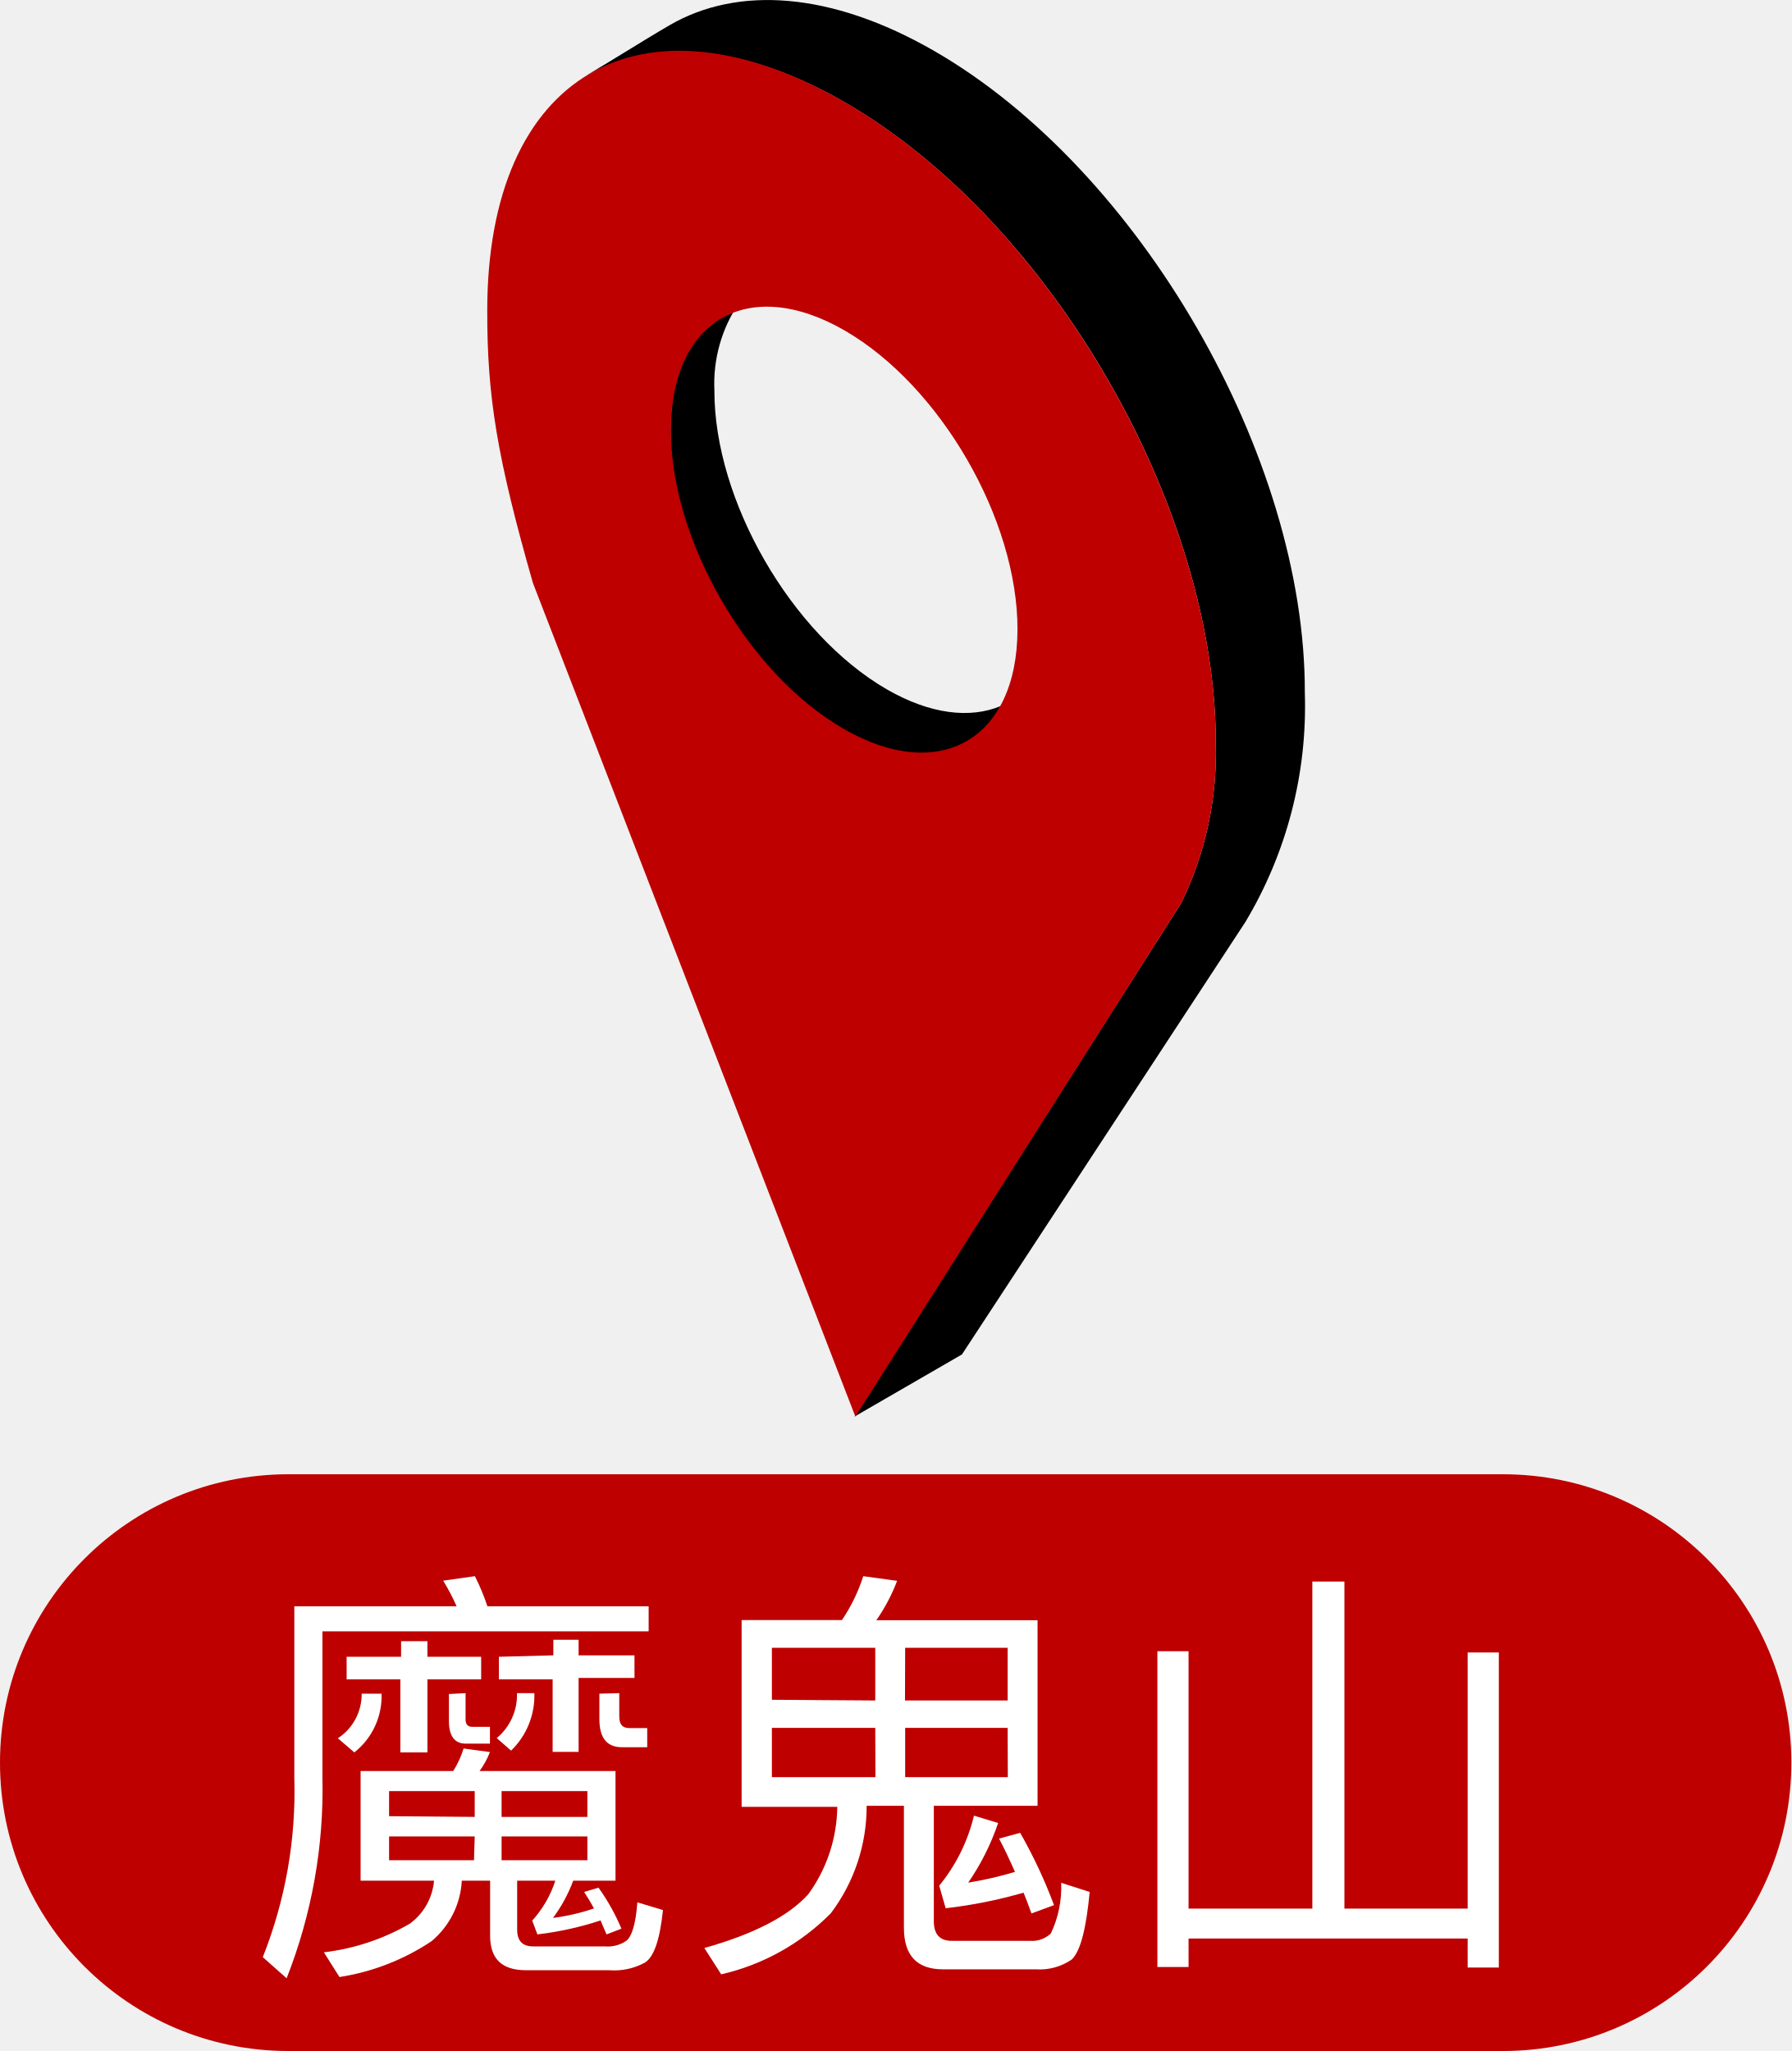
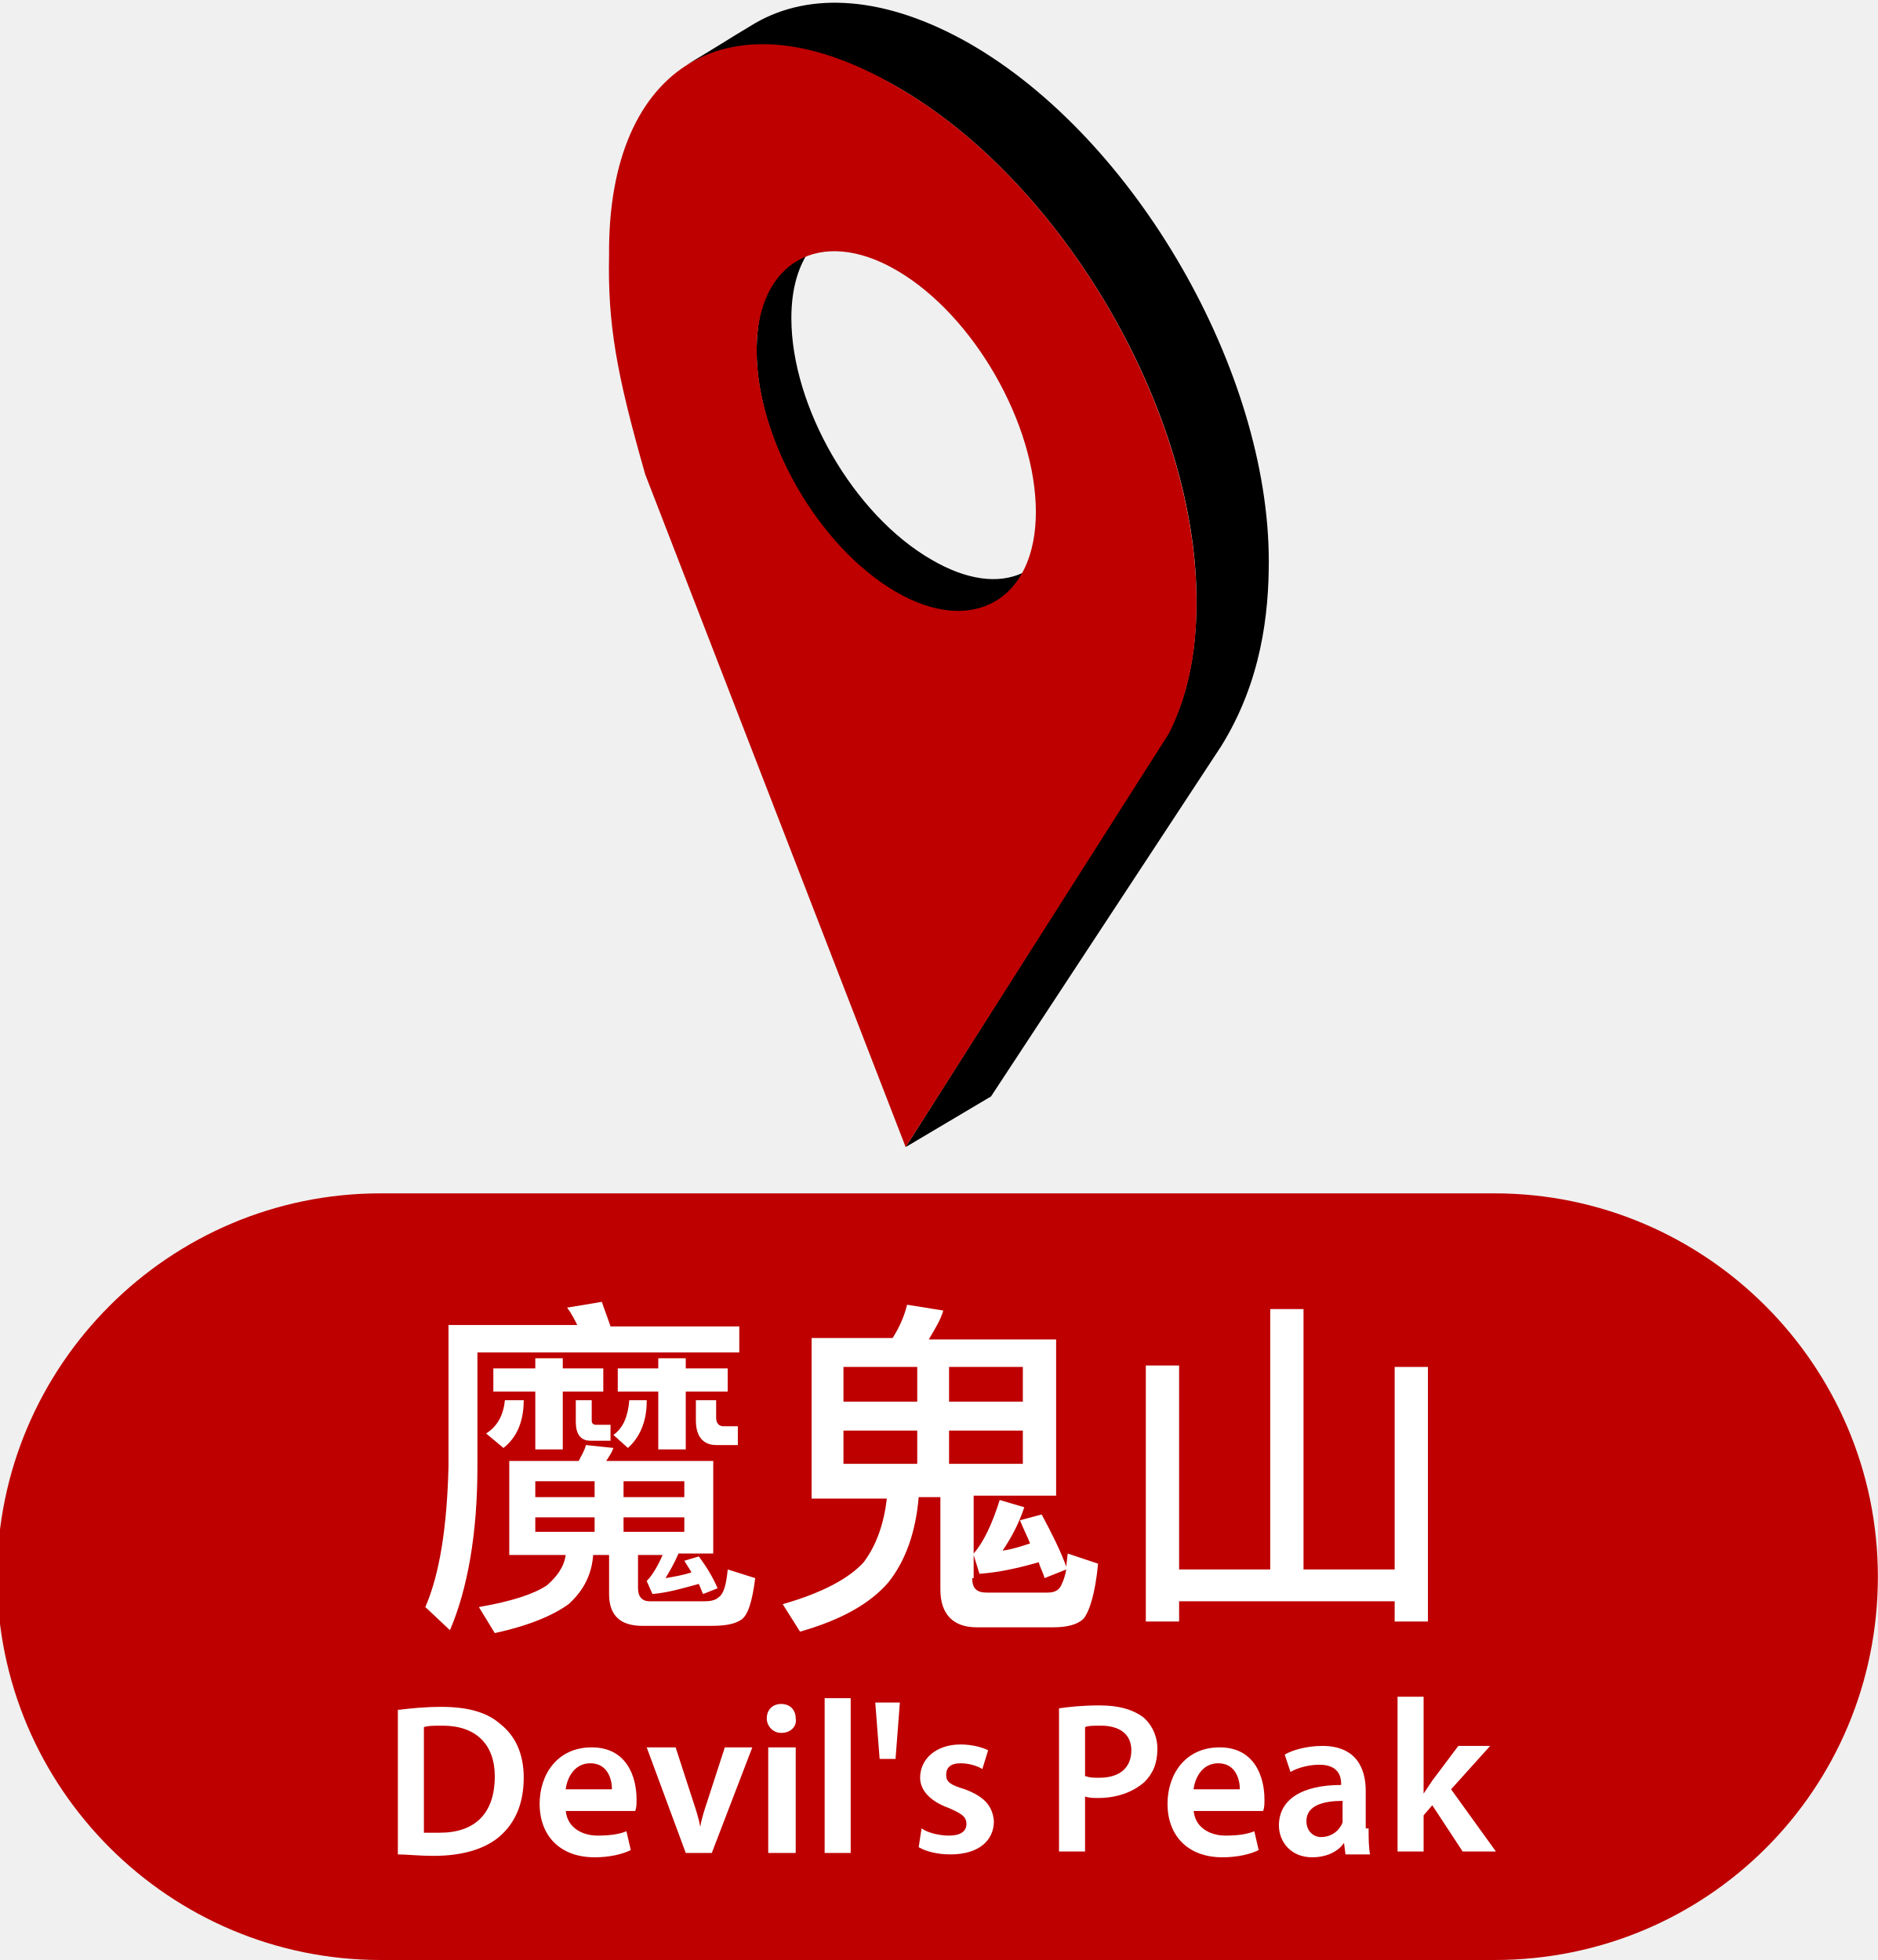
- <svg xmlns="http://www.w3.org/2000/svg" width="100" height="114.51" viewBox="0 0 100 114.51">
-   <g id="Layer_2" data-name="Layer 2">
-     <g id="Pointer">
-       <g>
-         <rect y="82.31" width="100" height="32.2" rx="16.1" style="fill: #be0000" />
-         <g>
-           <path d="M27.21,89.68h9v1.4H18v8.14a28.81,28.81,0,0,1-2,11.23l-1.33-1.18a25.06,25.06,0,0,0,1.76-10V89.68h9.06a12.71,12.71,0,0,0-.75-1.43L26.51,88C26.75,88.47,27,89.05,27.21,89.68Zm-1.91,9.2a5.23,5.23,0,0,0,.58-1.26l1.47.2a4.57,4.57,0,0,1-.58,1.06h7.59V105H32a8.37,8.37,0,0,1-1.13,2.08,11.61,11.61,0,0,0,2.29-.53c-.19-.34-.36-.63-.55-.92l.8-.24a11.77,11.77,0,0,1,1.28,2.29l-.83.32c-.12-.29-.24-.53-.33-.78A18.15,18.15,0,0,1,30,108l-.29-.77A6.11,6.11,0,0,0,31,105H28.87v2.73c0,.63.29.94.9.94h4a1.83,1.83,0,0,0,1.19-.31c.31-.24.53-.94.62-2.15l1.43.43c-.17,1.6-.48,2.59-1,2.93a3.57,3.57,0,0,1-2,.43H29.36c-1.36,0-2-.65-2-1.93V105H25.78a4.73,4.73,0,0,1-1.69,3.38,12.76,12.76,0,0,1-5.14,2L18.08,109a12.45,12.45,0,0,0,4.8-1.6A3.33,3.33,0,0,0,24.23,105h-4.1V98.88Zm-4-4.32a4,4,0,0,1-1.52,3.28l-.92-.79a2.93,2.93,0,0,0,1.33-2.49Zm1.09-2.06v-.87h1.47v.87h3v1.26h-3v4.08H22.35V93.76h-3V92.5Zm4.11,8.94V100H21.72v1.4Zm0,1.09H21.72v1.33h4.74Zm-.51-8V96c0,.26.12.41.36.41h1v.94H26c-.63,0-.94-.44-.94-1.26V94.58Zm3.84,0a4.27,4.27,0,0,1-1.3,3.21l-.8-.7a3.13,3.13,0,0,0,1.13-2.51Zm1.06-2.11v-.87H32.3v.87h3.12v1.26H32.3v4.13H30.85V93.76h-3V92.5ZM28,101.44h4.79V100H28Zm4.79,1.09H28v1.33h4.79Zm1.78-8v1.3c0,.44.17.65.56.65h1v1.07H34.72c-.85,0-1.26-.53-1.26-1.57V94.56Z" style="fill: #fff" />
-           <path d="M47,90.45A9.56,9.56,0,0,0,48.19,88l1.89.26a10.08,10.08,0,0,1-1.16,2.2h9v10.36H52.13v6.45c0,.73.34,1.09,1,1.09h4.37a1.52,1.52,0,0,0,1.16-.41,6,6,0,0,0,.58-2.83l1.59.51c-.19,2-.5,3.29-1,3.77a3.14,3.14,0,0,1-2,.55H52.64c-1.45,0-2.18-.77-2.18-2.32v-6.81H48.38a9.92,9.92,0,0,1-2,6,12.54,12.54,0,0,1-6.12,3.41l-.94-1.47c2.78-.78,4.71-1.79,5.8-3a8.45,8.45,0,0,0,1.62-4.88H41.4V90.45Zm1.86,4.49V92H43.09v2.9Zm0,1.53H43.09v2.75h5.78Zm1.66-1.53h5.73V92H50.53Zm5.73,1.53H50.53v2.75h5.73Zm2.58,9.9-1.25.46c-.15-.41-.29-.8-.44-1.16a26.59,26.59,0,0,1-4.35.87l-.36-1.26a9.74,9.74,0,0,0,1.94-3.91l1.35.41a13.58,13.58,0,0,1-1.67,3.33,20.46,20.46,0,0,0,2.61-.6c-.29-.65-.58-1.28-.89-1.86l1.18-.32A27.53,27.53,0,0,1,58.84,106.37Z" style="fill: #fff" />
-           <path d="M83.67,92.26v17.59H81.93v-1.62H66.35v1.59H64.61V92.19h1.74v14.37h6.91V88.3h1.79v18.26h6.88V92.26Z" style="fill: #fff" />
-         </g>
-         <g>
-           <path d="M49.51,38.49c-5.34-3.08-9.65-10.56-9.63-16.7a8.06,8.06,0,0,1,1.36-4.86c-2.36.72-3.8,3.36-3.81,7.17,0,6.14,4.3,13.62,9.64,16.7,3.89,2.25,7.25,1.53,8.79-1.38C54.16,40.13,51.94,39.89,49.51,38.49Z" />
-           <path d="M47.19,5.73C41.42,2.4,36.38,2.09,32.61,4.28c1.58-.91,3.13-1.92,4.78-2.88,3.78-2.19,9-1.88,14.77,1.45C63.62,9.46,72.88,25.5,72.84,38.67a23.45,23.45,0,0,1-3.32,12.81L53.7,75.62l-6,3.47L65.94,50.42a19.06,19.06,0,0,0,1.93-8.87C67.91,28.39,58.65,12.35,47.19,5.73Z" />
-         </g>
-         <path d="M67.87,41.55a19.06,19.06,0,0,1-1.93,8.87L47.75,79.09l-18-46.54c-2-7-2.56-10.41-2.55-15.21,0-13.17,8.57-18.22,20-11.61S67.91,28.39,67.87,41.55Zm-20.78-.86c5.35,3.09,9.69.61,9.71-5.53s-4.3-13.62-9.65-16.71-9.68-.6-9.7,5.54,4.3,13.62,9.64,16.7h0" style="fill: #be0000" />
-       </g>
-     </g>
+ <svg xmlns="http://www.w3.org/2000/svg" version="1.1" id="Layer_1" x="0px" y="0px" width="129.8px" height="135.5px" viewBox="0 0 129.8 135.5" style="enable-background:new 0 0 129.8 135.5;" xml:space="preserve">
+   <path style="fill:#BE0000;" d="M103.3,135.5h-77c-14.6,0-26.5-11.9-26.5-26.5v0c0-14.6,11.9-26.5,26.5-26.5h77  c14.6,0,26.5,11.9,26.5,26.5v0C129.8,123.7,118,135.5,103.3,135.5z" />
+   <g>
+     <path style="fill:#FFFFFF;" d="M42.2,91.7h8.9v1.8H33v7.9c0,4.7-0.7,8.5-1.9,11.3l-1.7-1.6c1-2.3,1.5-5.6,1.6-9.7v-9.8h8.9   c-0.2-0.4-0.4-0.8-0.7-1.2l2.4-0.4C41.8,90.6,42,91.1,42.2,91.7z M40,101c0.2-0.4,0.4-0.7,0.5-1.1l1.9,0.2   c-0.1,0.3-0.3,0.6-0.5,0.9h7.4v6.4h-2.4c-0.3,0.7-0.6,1.2-0.9,1.7c0.6-0.1,1.2-0.2,1.8-0.4c-0.2-0.3-0.3-0.5-0.5-0.8l1-0.3   c0.6,0.8,1,1.5,1.3,2.2l-1,0.4c-0.1-0.2-0.2-0.5-0.3-0.7c-1.1,0.3-2.1,0.6-3.2,0.7l-0.4-0.9c0.4-0.4,0.8-1.1,1.1-1.8h-1.7v2.3   c0,0.6,0.3,0.9,0.8,0.9h3.8c0.5,0,0.8-0.1,1-0.3c0.3-0.2,0.5-0.8,0.6-1.9l1.9,0.6c-0.2,1.6-0.5,2.6-1,2.9c-0.5,0.3-1.1,0.4-2.1,0.4   h-4.7c-1.5,0-2.3-0.7-2.3-2.2v-2.7h-1.1c-0.1,1.4-0.7,2.5-1.7,3.4c-1.1,0.8-2.8,1.5-5.1,2l-1.1-1.8c2.3-0.4,3.8-0.9,4.7-1.5   c0.7-0.6,1.2-1.3,1.3-2.1h-3.9V101H40z M36.2,96.8c0,1.5-0.5,2.6-1.4,3.3l-1.2-1c0.8-0.5,1.2-1.3,1.3-2.3H36.2z M37,94.6v-0.7h1.9   v0.7h2.8v1.6h-2.8v4H37v-4h-2.9v-1.6H37z M41.1,103.5v-1.1H37v1.1H41.1z M41.1,104.9H37v1h4.1V104.9z M40.9,96.8v1.4   c0,0.2,0.1,0.3,0.3,0.3h1v1.1h-1.4c-0.7,0-1-0.5-1-1.3v-1.5H40.9z M44.7,96.9c0,1.4-0.5,2.5-1.3,3.2l-1-0.9c0.7-0.5,1-1.3,1.1-2.4   H44.7z M45.5,94.6v-0.7h1.9v0.7h2.9v1.6h-2.9v4h-1.9v-4h-2.8v-1.6H45.5z M43.1,103.5h4.2v-1.1h-4.2V103.5z M47.3,104.9h-4.2v1h4.2   V104.9z M49.5,96.8V98c0,0.4,0.2,0.6,0.5,0.6h1v1.3h-1.5c-0.9,0-1.4-0.6-1.4-1.7v-1.4H49.5z" />
+     <path style="fill:#FFFFFF;" d="M61.7,92.5c0.5-0.8,0.8-1.5,1-2.3l2.5,0.4c-0.2,0.7-0.6,1.3-1,2H73v10.8h-5.7v4   c0.7-0.8,1.3-2.1,1.8-3.7l1.7,0.5c-0.4,1.2-0.9,2.1-1.5,3c0.7-0.1,1.3-0.3,1.9-0.5c-0.2-0.5-0.5-1.1-0.7-1.6l1.5-0.4   c0.7,1.3,1.3,2.5,1.7,3.6l0.1-0.9l2.1,0.7c-0.2,2.1-0.6,3.3-1,3.8c-0.4,0.4-1.1,0.6-2.1,0.6h-5.3c-1.6,0-2.5-0.9-2.5-2.6v-6.4h-1.5   c-0.2,2.4-0.9,4.4-2.1,5.9c-1.3,1.5-3.3,2.6-6.1,3.4l-1.2-1.9c2.8-0.8,4.6-1.8,5.6-2.9c0.9-1.2,1.4-2.7,1.6-4.4h-5.2V92.5H61.7z    M63.4,96.9v-2.4h-5.1v2.4H63.4z M63.4,98.9h-5.1v2.3h5.1V98.9z M65.6,96.9h5.1v-2.4h-5.1V96.9z M70.7,98.9h-5.1v2.3h5.1V98.9z    M67.2,109.1c0,0.7,0.3,1,1,1h4.2c0.4,0,0.7-0.1,0.9-0.4c0.1-0.2,0.3-0.6,0.4-1.2l-1.5,0.6c-0.1-0.4-0.3-0.7-0.4-1.1   c-1.4,0.4-2.7,0.7-4.1,0.8l-0.4-1.3V109.1z" />
+     <path style="fill:#FFFFFF;" d="M98.7,94.5v17.6h-2.3v-1.4H81.5v1.4h-2.3V94.4h2.3v14.1h6.3v-18h2.3v18h6.3v-14H98.7z" />
+     <path style="fill:#FFFFFF;" d="M27.6,118.2c0.8-0.1,1.8-0.2,2.9-0.2c1.9,0,3.2,0.4,4.1,1.2c1,0.8,1.6,2,1.6,3.7   c0,1.8-0.6,3.1-1.6,4c-1,0.9-2.6,1.4-4.6,1.4c-1.1,0-1.9-0.1-2.5-0.1V118.2z M29.4,126.7c0.3,0,0.6,0,1,0c2.4,0,3.8-1.3,3.8-3.9   c0-2.2-1.3-3.5-3.6-3.5c-0.6,0-1,0-1.3,0.1V126.7z" />
+     <path style="fill:#FFFFFF;" d="M39.1,125c0,1.3,1.1,1.9,2.2,1.9c0.9,0,1.5-0.1,2-0.3l0.3,1.3c-0.6,0.3-1.5,0.5-2.5,0.5   c-2.4,0-3.8-1.5-3.8-3.7c0-2,1.2-3.9,3.6-3.9c2.4,0,3.1,2,3.1,3.6c0,0.3,0,0.6-0.1,0.8H39.1z M42.3,123.7c0-0.7-0.3-1.8-1.5-1.8   c-1.1,0-1.6,1-1.7,1.8H42.3z" />
+     <path style="fill:#FFFFFF;" d="M46.7,120.8l1.2,3.7c0.2,0.6,0.4,1.2,0.5,1.8h0c0.1-0.6,0.3-1.2,0.5-1.8l1.2-3.7H52l-2.8,7.3h-1.8   l-2.7-7.3H46.7z" />
+     <path style="fill:#FFFFFF;" d="M54,119.8c-0.6,0-1-0.5-1-1c0-0.6,0.4-1,1-1c0.6,0,1,0.4,1,1C55.1,119.3,54.7,119.8,54,119.8   L54,119.8z M53.1,128.1v-7.3H55v7.3H53.1z" />
+     <path style="fill:#FFFFFF;" d="M57,117.4h1.8v10.7H57V117.4z" />
+     <path style="fill:#FFFFFF;" d="M62.2,117.7l-0.3,3.9h-1.1l-0.3-3.9H62.2z" />
+     <path style="fill:#FFFFFF;" d="M63.7,126.4c0.4,0.3,1.2,0.5,1.9,0.5c0.8,0,1.2-0.3,1.2-0.8c0-0.5-0.3-0.7-1.2-1.1   c-1.4-0.5-2-1.3-2-2.1c0-1.3,1.1-2.3,2.8-2.3c0.8,0,1.5,0.2,1.9,0.4l-0.4,1.3c-0.3-0.2-0.9-0.4-1.5-0.4c-0.7,0-1,0.3-1,0.8   c0,0.5,0.3,0.7,1.3,1c1.3,0.5,1.9,1.1,2,2.2c0,1.3-1,2.3-3,2.3c-0.9,0-1.7-0.2-2.2-0.5L63.7,126.4z" />
+     <path style="fill:#FFFFFF;" d="M73.2,118.1c0.7-0.1,1.6-0.2,2.8-0.2c1.4,0,2.3,0.3,3,0.8c0.6,0.5,1,1.3,1,2.2c0,1-0.3,1.7-0.9,2.3   c-0.8,0.7-1.9,1.1-3.2,1.1c-0.3,0-0.6,0-0.9-0.1v3.8h-1.8V118.1z M75.1,122.8c0.2,0.1,0.5,0.1,0.9,0.1c1.4,0,2.2-0.7,2.2-1.9   c0-1.1-0.8-1.7-2.1-1.7c-0.5,0-0.9,0-1.1,0.1V122.8z" />
+     <path style="fill:#FFFFFF;" d="M82.5,125c0,1.3,1.1,1.9,2.2,1.9c0.9,0,1.5-0.1,2-0.3l0.3,1.3c-0.6,0.3-1.5,0.5-2.5,0.5   c-2.4,0-3.8-1.5-3.8-3.7c0-2,1.2-3.9,3.6-3.9c2.4,0,3.1,2,3.1,3.6c0,0.3,0,0.6-0.1,0.8H82.5z M85.7,123.7c0-0.7-0.3-1.8-1.5-1.8   c-1.1,0-1.6,1-1.7,1.8H85.7z" />
+     <path style="fill:#FFFFFF;" d="M94.6,126.4c0,0.7,0,1.3,0.1,1.8H93l-0.1-0.8h0c-0.4,0.6-1.2,1-2.2,1c-1.5,0-2.3-1.1-2.3-2.2   c0-1.8,1.6-2.8,4.3-2.8v-0.1c0-0.5-0.2-1.3-1.5-1.3c-0.7,0-1.5,0.2-2,0.5l-0.4-1.2c0.5-0.3,1.5-0.6,2.6-0.6c2.3,0,3,1.5,3,3.1   V126.4z M92.8,124.5c-1.3,0-2.5,0.3-2.5,1.4c0,0.7,0.5,1.1,1,1.1c0.8,0,1.3-0.5,1.5-1c0-0.1,0-0.3,0-0.4V124.5z" />
+     <path style="fill:#FFFFFF;" d="M98.4,124L98.4,124c0.2-0.3,0.4-0.6,0.6-0.9l1.8-2.4h2.2l-2.7,3l3.1,4.3h-2.3l-2.1-3.2l-0.6,0.7v2.5   h-1.8v-10.7h1.8V124z" />
  </g>
+   <g>
+     <path d="M64.4,38.7C59,35.6,54.7,28.1,54.7,22c0-2.1,0.5-3.7,1.4-4.9c-2.4,0.7-3.8,3.4-3.8,7.2c0,6.1,4.3,13.6,9.6,16.7   c3.9,2.2,7.2,1.5,8.8-1.4C69,40.4,66.8,40.1,64.4,38.7z" />
+     <path d="M62,6c-5.8-3.3-10.8-3.6-14.6-1.5c1.6-0.9,3.1-1.9,4.8-2.9c3.8-2.2,9-1.9,14.8,1.4c11.5,6.6,20.7,22.7,20.7,35.8   c0,3.6-0.5,8.3-3.3,12.8L68.5,75.8l-5.9,3.5l18.2-28.7c1.2-2.3,1.9-5.3,1.9-8.9C82.8,28.6,73.5,12.6,62,6z" />
+   </g>
+   <path style="fill:#BE0000;" d="M82.7,41.8c0,3.6-0.7,6.5-1.9,8.9L62.6,79.3l-18-46.5c-2-7-2.6-10.4-2.5-15.2C42,4.4,50.6-0.7,62,6  C73.5,12.6,82.8,28.6,82.7,41.8z M61.9,40.9c5.3,3.1,9.7,0.6,9.7-5.5c0-6.1-4.3-13.6-9.6-16.7c-5.3-3.1-9.7-0.6-9.7,5.5  C52.3,30.4,56.6,37.8,61.9,40.9L61.9,40.9" />
</svg>
